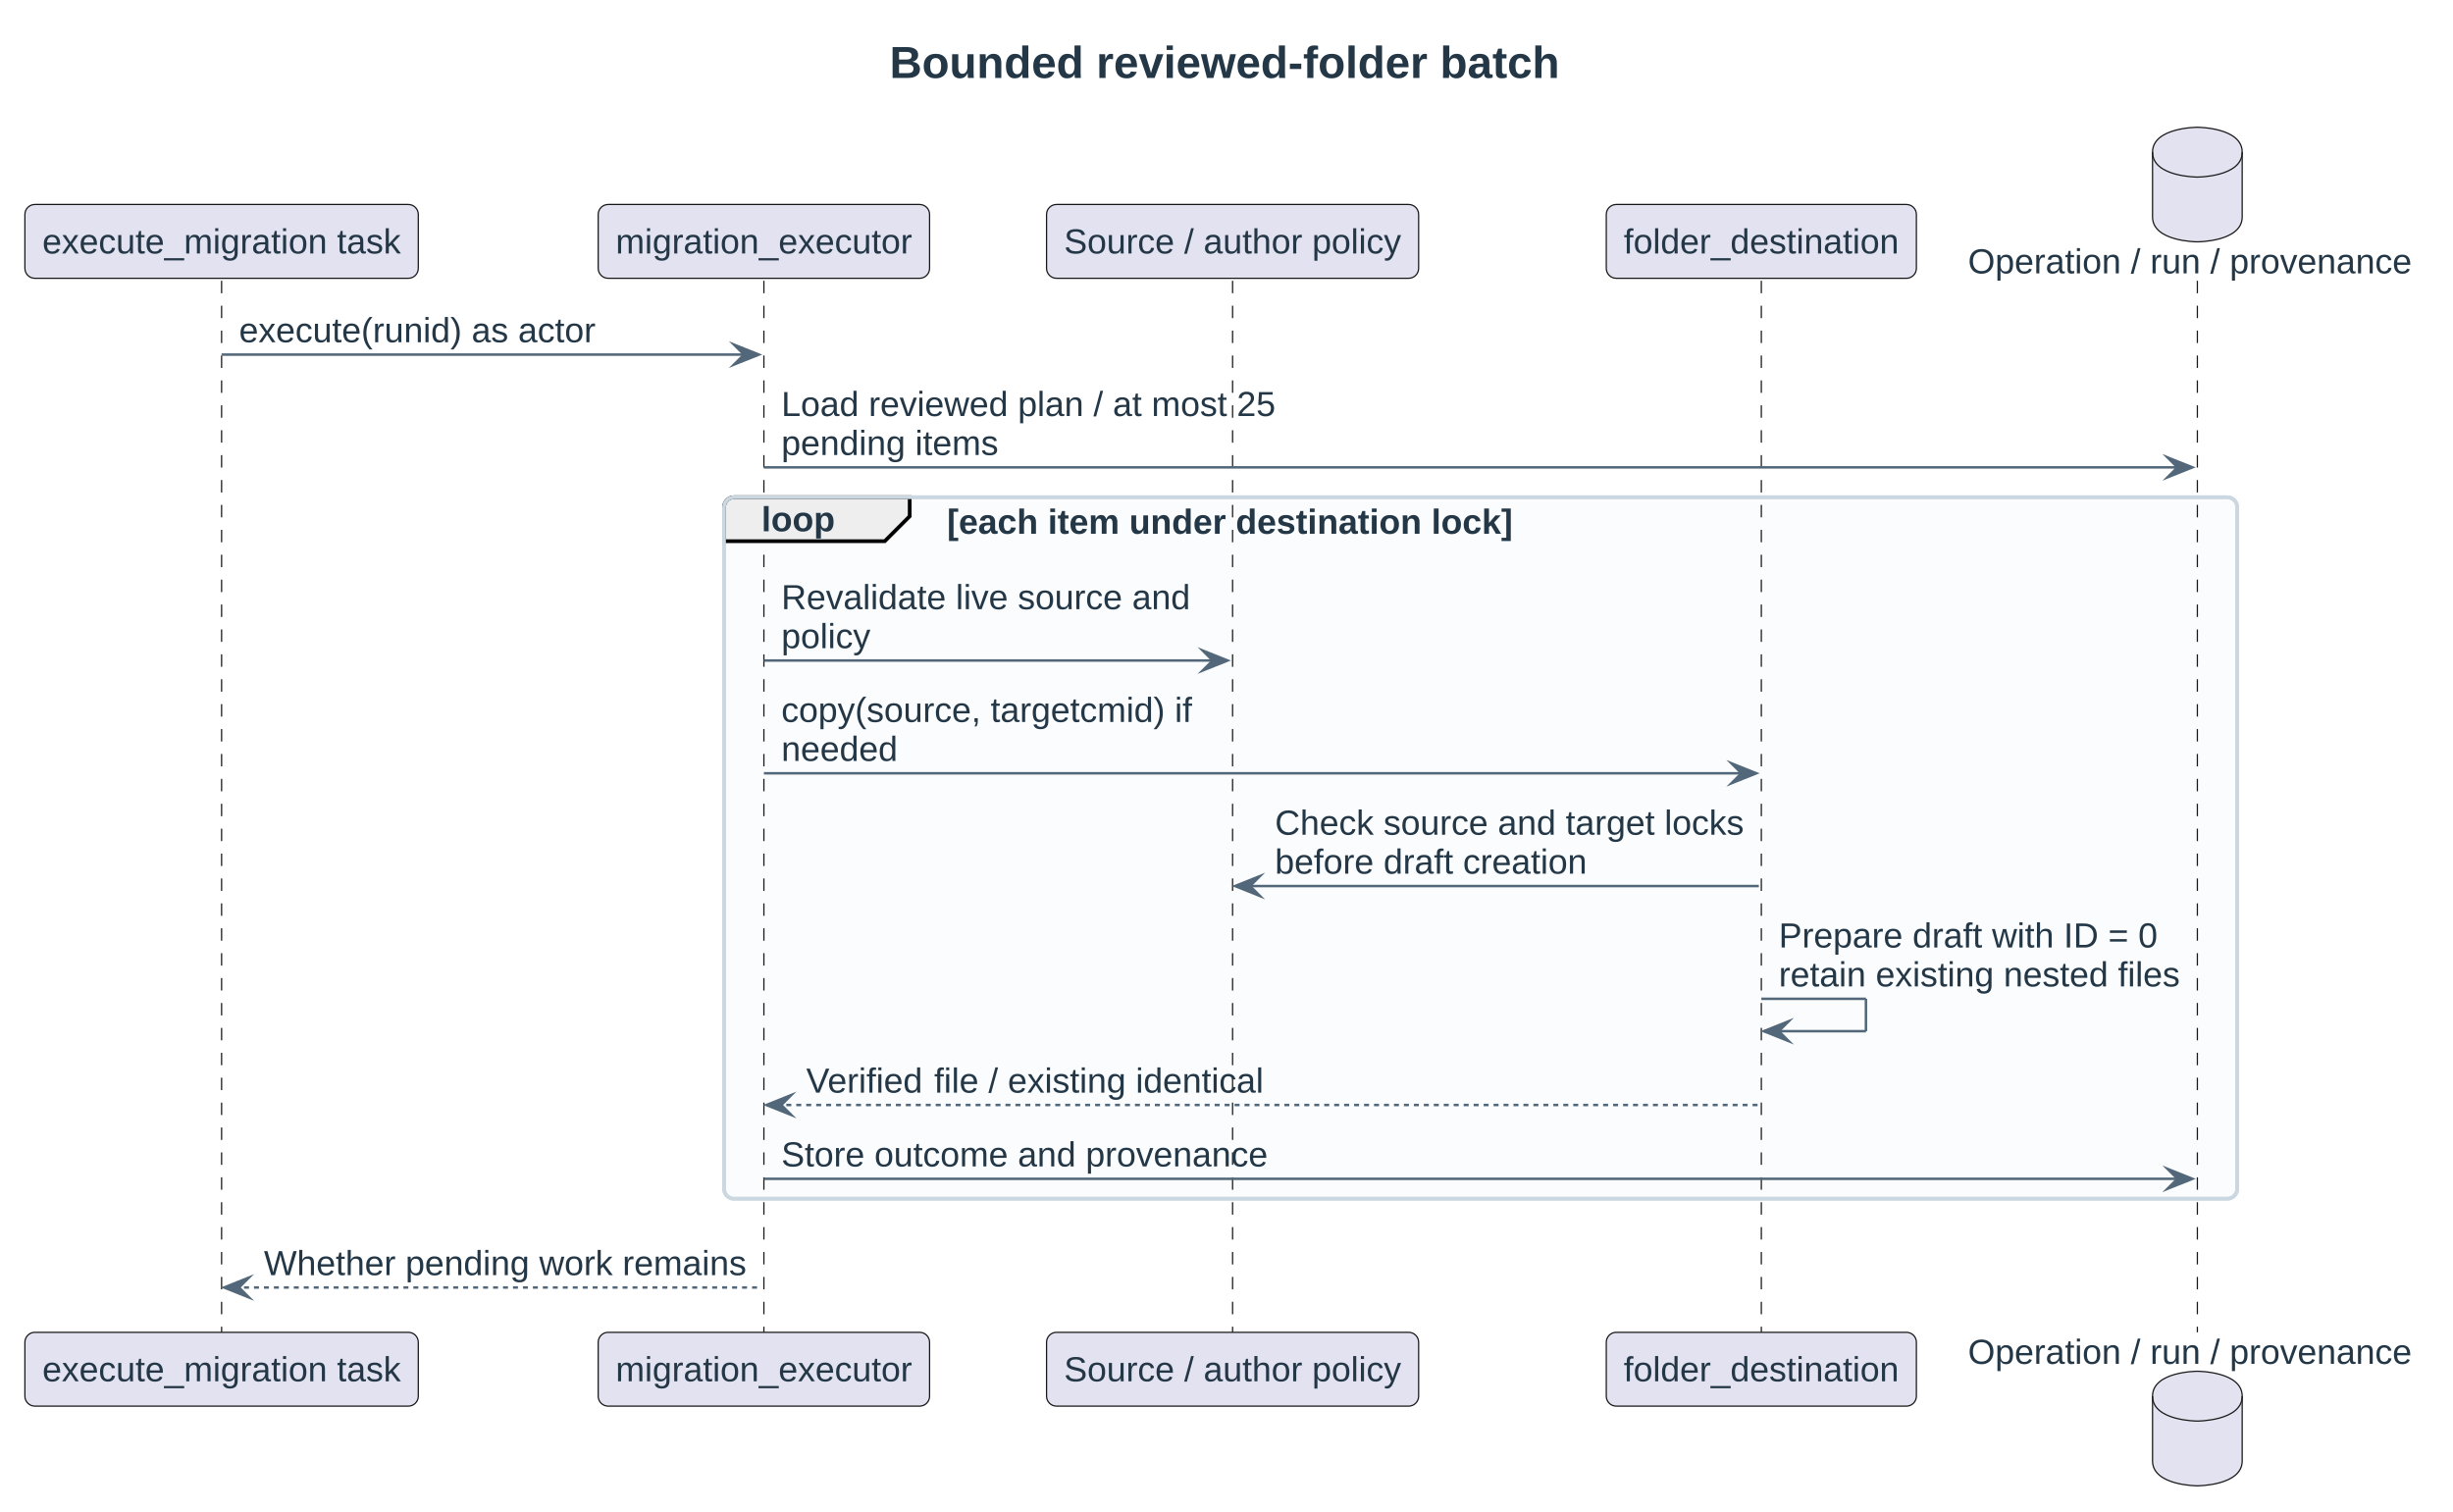
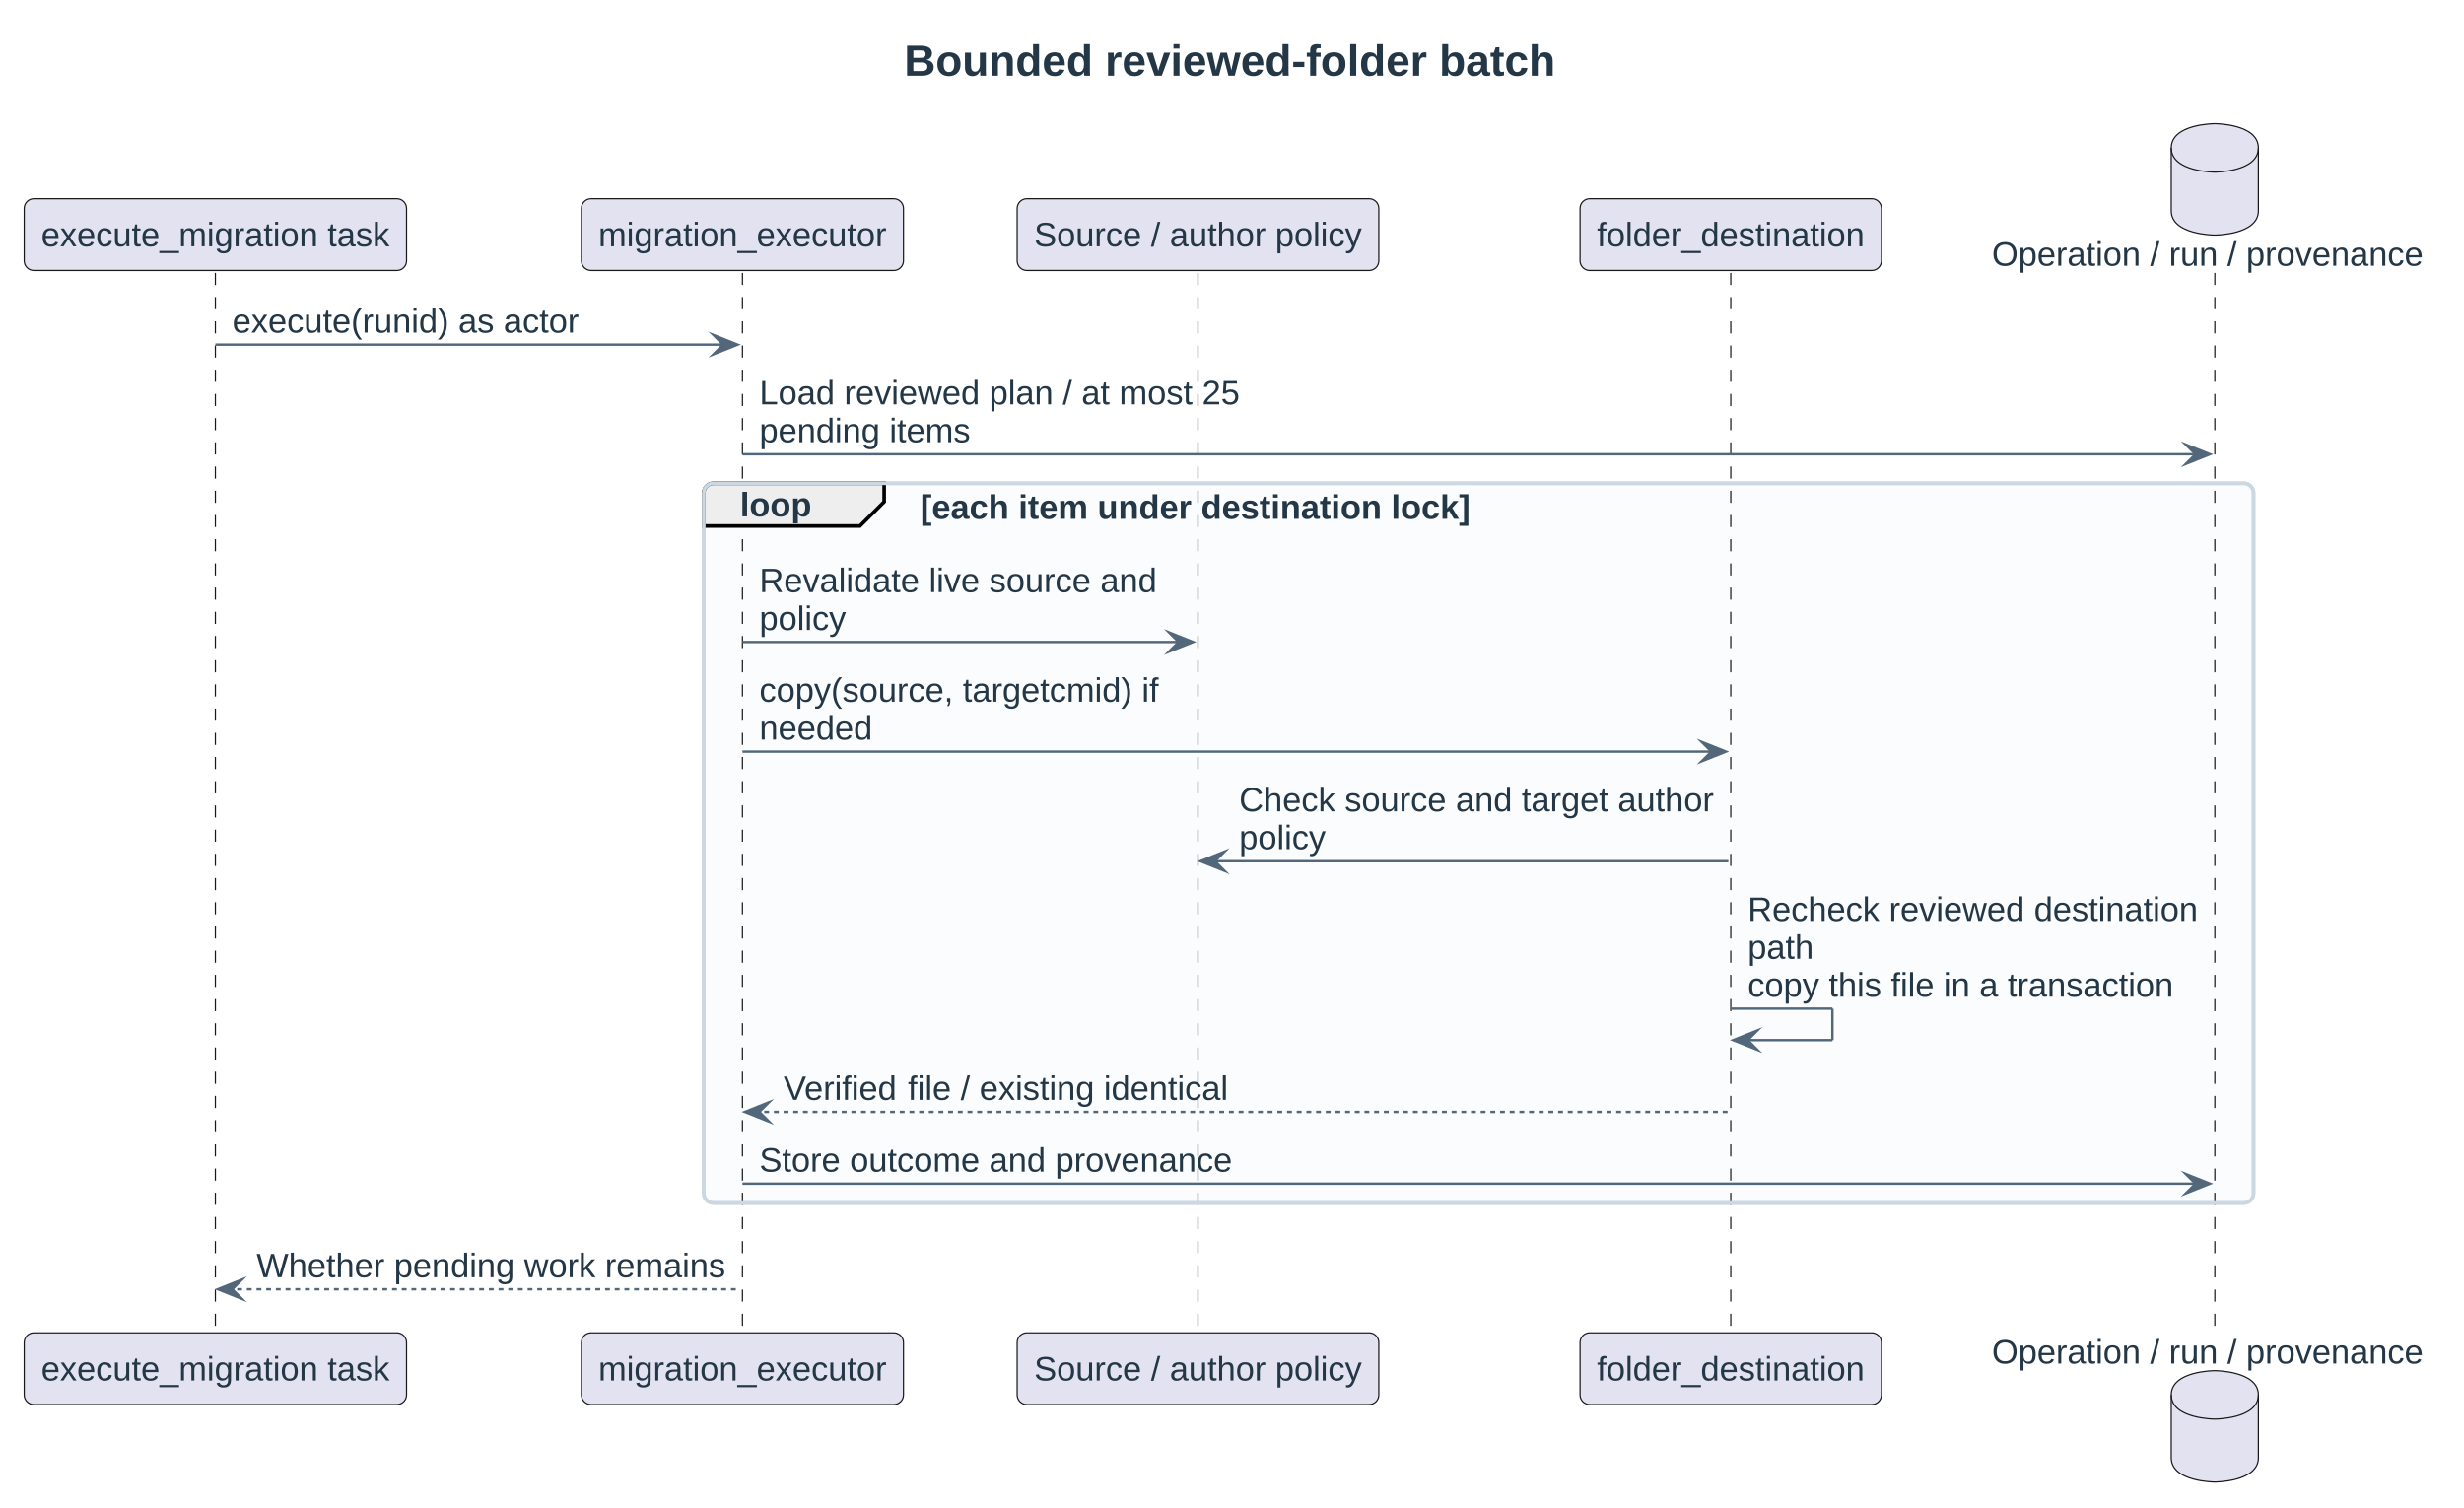
- <svg xmlns="http://www.w3.org/2000/svg" version="1.1" data-diagram-type="SEQUENCE" style="width:985px;height:607px;background:#FFFFFF;" width="985px" height="607px" viewBox="0 0 985 607" zoomAndPan="magnify" preserveAspectRatio="none" contentStyleType="text/css">
+ <svg xmlns="http://www.w3.org/2000/svg" version="1.1" data-diagram-type="SEQUENCE" style="width:1018px;height:623px;background:#FFFFFF;" width="1018px" height="623px" viewBox="0 0 1018 623" zoomAndPan="magnify" preserveAspectRatio="none" contentStyleType="text/css">
  <defs />
  <g font-family="sans-serif" lengthAdjust="spacing">
    <g class="title" data-source-line="3">
-       <text x="357.214" y="31.295" fill="#243746" font-size="18" textLength="269.033" font-weight="700" font-family="Arial">Bounded reviewed-folder batch</text>
+       <text x="373.566" y="31.295" fill="#243746" font-size="18" textLength="269.033" font-weight="700" font-family="Arial">Bounded reviewed-folder batch</text>
    </g>
-     <rect x="290.74" y="199.672" width="607.611" height="281.688" fill="#FAFCFD" style="stroke:#FAFCFD;stroke-width:1;" rx="4" ry="4" />
-     <rect x="290.74" y="199.672" width="607.611" height="281.688" fill="none" style="stroke:#CCD8E1;stroke-width:1.5;" rx="4" ry="4" />
+     <rect x="290.74" y="199.672" width="640.314" height="297.328" fill="#FAFCFD" style="stroke:#FAFCFD;stroke-width:1;" rx="4" ry="4" />
+     <rect x="290.74" y="199.672" width="640.314" height="297.328" fill="none" style="stroke:#CCD8E1;stroke-width:1.5;" rx="4" ry="4" />
    <g>
-       <rect x="85.482" y="112.75" width="8" height="422.25" fill="#000" fill-opacity="0" />
-       <line x1="88.982" y1="112.75" x2="88.982" y2="535" style="stroke:#181818;stroke-width:0.5;stroke-dasharray:5,5;" />
+       <rect x="85.482" y="112.75" width="8" height="437.891" fill="#000" fill-opacity="0" />
+       <line x1="88.982" y1="112.75" x2="88.982" y2="550.641" style="stroke:#181818;stroke-width:0.5;stroke-dasharray:5,5;" />
    </g>
    <g>
-       <rect x="303.24" y="112.75" width="8" height="422.25" fill="#000" fill-opacity="0" />
-       <line x1="306.74" y1="112.75" x2="306.74" y2="535" style="stroke:#181818;stroke-width:0.5;stroke-dasharray:5,5;" />
+       <rect x="303.24" y="112.75" width="8" height="437.891" fill="#000" fill-opacity="0" />
+       <line x1="306.74" y1="112.75" x2="306.74" y2="550.641" style="stroke:#181818;stroke-width:0.5;stroke-dasharray:5,5;" />
    </g>
    <g>
-       <rect x="491.446" y="112.75" width="8" height="422.25" fill="#000" fill-opacity="0" />
-       <line x1="494.946" y1="112.75" x2="494.946" y2="535" style="stroke:#181818;stroke-width:0.5;stroke-dasharray:5,5;" />
+       <rect x="491.446" y="112.75" width="8" height="437.891" fill="#000" fill-opacity="0" />
+       <line x1="494.946" y1="112.75" x2="494.946" y2="550.641" style="stroke:#181818;stroke-width:0.5;stroke-dasharray:5,5;" />
    </g>
    <g>
-       <rect x="703.763" y="112.75" width="8" height="422.25" fill="#000" fill-opacity="0" />
-       <line x1="707.263" y1="112.75" x2="707.263" y2="535" style="stroke:#181818;stroke-width:0.5;stroke-dasharray:5,5;" />
+       <rect x="711.563" y="112.75" width="8" height="437.891" fill="#000" fill-opacity="0" />
+       <line x1="715.063" y1="112.75" x2="715.063" y2="550.641" style="stroke:#181818;stroke-width:0.5;stroke-dasharray:5,5;" />
    </g>
    <g>
-       <rect x="878.852" y="112.75" width="8" height="422.25" fill="#000" fill-opacity="0" />
-       <line x1="882.352" y1="112.75" x2="882.352" y2="535" style="stroke:#181818;stroke-width:0.5;stroke-dasharray:5,5;" />
+       <rect x="911.555" y="112.75" width="8" height="437.891" fill="#000" fill-opacity="0" />
+       <line x1="915.055" y1="112.75" x2="915.055" y2="550.641" style="stroke:#181818;stroke-width:0.5;stroke-dasharray:5,5;" />
    </g>
    <rect x="10" y="82.109" width="157.965" height="29.641" fill="#E2E2F0" style="stroke:#181818;stroke-width:0.5;" rx="4" ry="4" />
    <text x="17" y="101.783" fill="#243746" font-size="14" textLength="143.965" font-family="Arial">execute_migration task</text>
    <rect x="240.209" y="82.109" width="133.062" height="29.641" fill="#E2E2F0" style="stroke:#181818;stroke-width:0.5;" rx="4" ry="4" />
    <text x="247.209" y="101.783" fill="#243746" font-size="14" textLength="119.062" font-family="Arial">migration_executor</text>
    <rect x="420.243" y="82.109" width="149.406" height="29.641" fill="#E2E2F0" style="stroke:#181818;stroke-width:0.5;" rx="4" ry="4" />
    <text x="427.243" y="101.783" fill="#243746" font-size="14" textLength="135.406" font-family="Arial">Source / author policy</text>
-     <rect x="645.001" y="82.109" width="124.523" height="29.641" fill="#E2E2F0" style="stroke:#181818;stroke-width:0.5;" rx="4" ry="4" />
-     <text x="652.001" y="101.783" fill="#243746" font-size="14" textLength="110.523" font-family="Arial">folder_destination</text>
-     <text x="790.242" y="109.783" fill="#243746" font-size="14" textLength="178.22" font-family="Arial">Operation / run / provenance</text>
-     <path d="M864.352,61.109 C864.352,51.109 882.352,51.109 882.352,51.109 C882.352,51.109 900.352,51.109 900.352,61.109 L900.352,87.109 C900.352,97.109 882.352,97.109 882.352,97.109 C882.352,97.109 864.352,97.109 864.352,87.109 L864.352,61.109" style="stroke:#181818;stroke-width:0.5;" fill="#E2E2F0" />
-     <path d="M864.352,61.109 C864.352,71.109 882.352,71.109 882.352,71.109 C882.352,71.109 900.352,71.109 900.352,61.109" style="stroke:#181818;stroke-width:0.5;" fill="none" />
-     <rect x="10" y="535" width="157.965" height="29.641" fill="#E2E2F0" style="stroke:#181818;stroke-width:0.5;" rx="4" ry="4" />
-     <text x="17" y="554.674" fill="#243746" font-size="14" textLength="143.965" font-family="Arial">execute_migration task</text>
-     <rect x="240.209" y="535" width="133.062" height="29.641" fill="#E2E2F0" style="stroke:#181818;stroke-width:0.5;" rx="4" ry="4" />
-     <text x="247.209" y="554.674" fill="#243746" font-size="14" textLength="119.062" font-family="Arial">migration_executor</text>
-     <rect x="420.243" y="535" width="149.406" height="29.641" fill="#E2E2F0" style="stroke:#181818;stroke-width:0.5;" rx="4" ry="4" />
-     <text x="427.243" y="554.674" fill="#243746" font-size="14" textLength="135.406" font-family="Arial">Source / author policy</text>
-     <rect x="645.001" y="535" width="124.523" height="29.641" fill="#E2E2F0" style="stroke:#181818;stroke-width:0.5;" rx="4" ry="4" />
-     <text x="652.001" y="554.674" fill="#243746" font-size="14" textLength="110.523" font-family="Arial">folder_destination</text>
-     <text x="790.242" y="547.674" fill="#243746" font-size="14" textLength="178.22" font-family="Arial">Operation / run / provenance</text>
-     <path d="M864.352,560.641 C864.352,550.641 882.352,550.641 882.352,550.641 C882.352,550.641 900.352,550.641 900.352,560.641 L900.352,586.641 C900.352,596.641 882.352,596.641 882.352,596.641 C882.352,596.641 864.352,596.641 864.352,586.641 L864.352,560.641" style="stroke:#181818;stroke-width:0.5;" fill="#E2E2F0" />
-     <path d="M864.352,560.641 C864.352,570.641 882.352,570.641 882.352,570.641 C882.352,570.641 900.352,570.641 900.352,560.641" style="stroke:#181818;stroke-width:0.5;" fill="none" />
+     <rect x="652.801" y="82.109" width="124.523" height="29.641" fill="#E2E2F0" style="stroke:#181818;stroke-width:0.5;" rx="4" ry="4" />
+     <text x="659.801" y="101.783" fill="#243746" font-size="14" textLength="110.523" font-family="Arial">folder_destination</text>
+     <text x="822.945" y="109.783" fill="#243746" font-size="14" textLength="178.22" font-family="Arial">Operation / run / provenance</text>
+     <path d="M897.055,61.109 C897.055,51.109 915.055,51.109 915.055,51.109 C915.055,51.109 933.055,51.109 933.055,61.109 L933.055,87.109 C933.055,97.109 915.055,97.109 915.055,97.109 C915.055,97.109 897.055,97.109 897.055,87.109 L897.055,61.109" style="stroke:#181818;stroke-width:0.5;" fill="#E2E2F0" />
+     <path d="M897.055,61.109 C897.055,71.109 915.055,71.109 915.055,71.109 C915.055,71.109 933.055,71.109 933.055,61.109" style="stroke:#181818;stroke-width:0.5;" fill="none" />
+     <rect x="10" y="550.641" width="157.965" height="29.641" fill="#E2E2F0" style="stroke:#181818;stroke-width:0.5;" rx="4" ry="4" />
+     <text x="17" y="570.314" fill="#243746" font-size="14" textLength="143.965" font-family="Arial">execute_migration task</text>
+     <rect x="240.209" y="550.641" width="133.062" height="29.641" fill="#E2E2F0" style="stroke:#181818;stroke-width:0.5;" rx="4" ry="4" />
+     <text x="247.209" y="570.314" fill="#243746" font-size="14" textLength="119.062" font-family="Arial">migration_executor</text>
+     <rect x="420.243" y="550.641" width="149.406" height="29.641" fill="#E2E2F0" style="stroke:#181818;stroke-width:0.5;" rx="4" ry="4" />
+     <text x="427.243" y="570.314" fill="#243746" font-size="14" textLength="135.406" font-family="Arial">Source / author policy</text>
+     <rect x="652.801" y="550.641" width="124.523" height="29.641" fill="#E2E2F0" style="stroke:#181818;stroke-width:0.5;" rx="4" ry="4" />
+     <text x="659.801" y="570.314" fill="#243746" font-size="14" textLength="110.523" font-family="Arial">folder_destination</text>
+     <text x="822.945" y="563.314" fill="#243746" font-size="14" textLength="178.22" font-family="Arial">Operation / run / provenance</text>
+     <path d="M897.055,576.281 C897.055,566.281 915.055,566.281 915.055,566.281 C915.055,566.281 933.055,566.281 933.055,576.281 L933.055,602.281 C933.055,612.281 915.055,612.281 915.055,612.281 C915.055,612.281 897.055,612.281 897.055,602.281 L897.055,576.281" style="stroke:#181818;stroke-width:0.5;" fill="#E2E2F0" />
+     <path d="M897.055,576.281 C897.055,586.281 915.055,586.281 915.055,586.281 C915.055,586.281 933.055,586.281 933.055,576.281" style="stroke:#181818;stroke-width:0.5;" fill="none" />
    <polygon points="294.74,138.391,304.74,142.391,294.74,146.391,298.74,142.391" fill="#526779" style="stroke:#526779;stroke-width:1;stroke-linejoin:miter;stroke-miterlimit:10;" />
    <line x1="88.982" y1="142.391" x2="300.74" y2="142.391" style="stroke:#526779;stroke-width:1;" />
    <text x="95.982" y="137.424" fill="#243746" font-size="14" textLength="89.489" font-family="Arial">execute(runid)</text>
    <text x="185.472" y="137.424" fill="#243746" font-size="14" font-family="Arial"> </text>
    <text x="189.361" y="137.424" fill="#243746" font-size="14" textLength="14.786" font-family="Arial">as</text>
    <text x="204.147" y="137.424" fill="#243746" font-size="14" font-family="Arial"> </text>
    <text x="208.037" y="137.424" fill="#243746" font-size="14" textLength="31.124" font-family="Arial">actor</text>
-     <polygon points="870.352,183.672,880.352,187.672,870.352,191.672,874.352,187.672" fill="#526779" style="stroke:#526779;stroke-width:1;stroke-linejoin:miter;stroke-miterlimit:10;" />
-     <line x1="306.74" y1="187.672" x2="876.352" y2="187.672" style="stroke:#526779;stroke-width:1;" />
+     <polygon points="903.055,183.672,913.055,187.672,903.055,191.672,907.055,187.672" fill="#526779" style="stroke:#526779;stroke-width:1;stroke-linejoin:miter;stroke-miterlimit:10;" />
+     <line x1="306.74" y1="187.672" x2="909.055" y2="187.672" style="stroke:#526779;stroke-width:1;" />
    <text x="313.74" y="167.064" fill="#243746" font-size="14" textLength="31.145" font-family="Arial">Load</text>
    <text x="344.885" y="167.064" fill="#243746" font-size="14" font-family="Arial"> </text>
    <text x="348.774" y="167.064" fill="#243746" font-size="14" textLength="56.027" font-family="Arial">reviewed</text>
    <text x="404.802" y="167.064" fill="#243746" font-size="14" font-family="Arial"> </text>
    <text x="408.691" y="167.064" fill="#243746" font-size="14" textLength="26.469" font-family="Arial">plan</text>
    <text x="435.16" y="167.064" fill="#243746" font-size="14" font-family="Arial"> </text>
    <text x="439.05" y="167.064" fill="#243746" font-size="14" font-family="Arial">/</text>
    <text x="442.939" y="167.064" fill="#243746" font-size="14" font-family="Arial"> </text>
    <text x="446.829" y="167.064" fill="#243746" font-size="14" textLength="11.676" font-family="Arial">at</text>
    <text x="458.505" y="167.064" fill="#243746" font-size="14" font-family="Arial"> </text>
    <text x="462.395" y="167.064" fill="#243746" font-size="14" textLength="30.338" font-family="Arial">most</text>
    <text x="492.732" y="167.064" fill="#243746" font-size="14" font-family="Arial"> </text>
    <text x="496.622" y="167.064" fill="#243746" font-size="14" textLength="15.572" font-family="Arial">25</text>
    <text x="313.74" y="182.705" fill="#243746" font-size="14" textLength="49.827" font-family="Arial">pending</text>
    <text x="363.567" y="182.705" fill="#243746" font-size="14" font-family="Arial"> </text>
    <text x="367.457" y="182.705" fill="#243746" font-size="14" textLength="33.448" font-family="Arial">items</text>
    <path d="M294.74,199.672 L365.285,199.672 L365.285,207.313 L355.285,217.313 L290.74,217.313 L290.74,203.672 A4,4 0 0 1 294.74,199.672" style="stroke:#000;stroke-width:1.5;" fill="#EEE" />
-     <rect x="290.74" y="199.672" width="607.611" height="281.688" fill="none" style="stroke:#CCD8E1;stroke-width:1.5;" rx="4" ry="4" />
+     <rect x="290.74" y="199.672" width="640.314" height="297.328" fill="none" style="stroke:#CCD8E1;stroke-width:1.5;" rx="4" ry="4" />
    <text x="305.74" y="213.346" fill="#243746" font-size="14" textLength="29.545" font-weight="700" font-family="Arial">loop</text>
    <text x="380.285" y="214.346" fill="#243746" font-size="14" textLength="227.151" font-weight="700" font-family="Arial">[each item under destination lock]</text>
    <polygon points="482.946,261.234,492.946,265.234,482.946,269.234,486.946,265.234" fill="#526779" style="stroke:#526779;stroke-width:1;stroke-linejoin:miter;stroke-miterlimit:10;" />
    <line x1="306.74" y1="265.234" x2="488.946" y2="265.234" style="stroke:#526779;stroke-width:1;" />
    <text x="313.74" y="244.627" fill="#243746" font-size="14" textLength="66.151" font-family="Arial">Revalidate</text>
    <text x="379.892" y="244.627" fill="#243746" font-size="14" font-family="Arial"> </text>
    <text x="383.781" y="244.627" fill="#243746" font-size="14" textLength="21.007" font-family="Arial">live</text>
    <text x="404.788" y="244.627" fill="#243746" font-size="14" font-family="Arial"> </text>
    <text x="408.678" y="244.627" fill="#243746" font-size="14" textLength="42.021" font-family="Arial">source</text>
    <text x="450.698" y="244.627" fill="#243746" font-size="14" font-family="Arial"> </text>
    <text x="454.588" y="244.627" fill="#243746" font-size="14" textLength="23.358" font-family="Arial">and</text>
    <text x="313.74" y="260.268" fill="#243746" font-size="14" textLength="35.793" font-family="Arial">policy</text>
-     <polygon points="695.263,306.516,705.263,310.516,695.263,314.516,699.263,310.516" fill="#526779" style="stroke:#526779;stroke-width:1;stroke-linejoin:miter;stroke-miterlimit:10;" />
-     <line x1="306.74" y1="310.516" x2="701.263" y2="310.516" style="stroke:#526779;stroke-width:1;" />
+     <polygon points="703.063,306.516,713.063,310.516,703.063,314.516,707.063,310.516" fill="#526779" style="stroke:#526779;stroke-width:1;stroke-linejoin:miter;stroke-miterlimit:10;" />
+     <line x1="306.74" y1="310.516" x2="709.063" y2="310.516" style="stroke:#526779;stroke-width:1;" />
    <text x="313.74" y="289.908" fill="#243746" font-size="14" textLength="80.145" font-family="Arial">copy(source,</text>
    <text x="393.885" y="289.908" fill="#243746" font-size="14" font-family="Arial"> </text>
    <text x="397.774" y="289.908" fill="#243746" font-size="14" textLength="70.021" font-family="Arial">targetcmid)</text>
    <text x="467.795" y="289.908" fill="#243746" font-size="14" font-family="Arial"> </text>
    <text x="471.685" y="289.908" fill="#243746" font-size="14" textLength="7" font-family="Arial">if</text>
    <text x="313.74" y="305.549" fill="#243746" font-size="14" textLength="46.717" font-family="Arial">needed</text>
    <polygon points="505.946,351.797,495.946,355.797,505.946,359.797,501.946,355.797" fill="#526779" style="stroke:#526779;stroke-width:1;stroke-linejoin:miter;stroke-miterlimit:10;" />
-     <line x1="499.946" y1="355.797" x2="706.263" y2="355.797" style="stroke:#526779;stroke-width:1;" />
+     <line x1="499.946" y1="355.797" x2="714.063" y2="355.797" style="stroke:#526779;stroke-width:1;" />
    <text x="511.946" y="335.189" fill="#243746" font-size="14" textLength="39.683" font-family="Arial">Check</text>
    <text x="551.629" y="335.189" fill="#243746" font-size="14" font-family="Arial"> </text>
    <text x="555.519" y="335.189" fill="#243746" font-size="14" textLength="42.021" font-family="Arial">source</text>
    <text x="597.539" y="335.189" fill="#243746" font-size="14" font-family="Arial"> </text>
    <text x="601.429" y="335.189" fill="#243746" font-size="14" textLength="23.358" font-family="Arial">and</text>
    <text x="624.787" y="335.189" fill="#243746" font-size="14" font-family="Arial"> </text>
    <text x="628.677" y="335.189" fill="#243746" font-size="14" textLength="35.8" font-family="Arial">target</text>
    <text x="664.477" y="335.189" fill="#243746" font-size="14" font-family="Arial"> </text>
-     <text x="668.366" y="335.189" fill="#243746" font-size="14" textLength="31.896" font-family="Arial">locks</text>
-     <text x="511.946" y="350.83" fill="#243746" font-size="14" textLength="39.696" font-family="Arial">before</text>
-     <text x="551.643" y="350.83" fill="#243746" font-size="14" font-family="Arial"> </text>
-     <text x="555.532" y="350.83" fill="#243746" font-size="14" textLength="28.014" font-family="Arial">draft</text>
-     <text x="583.546" y="350.83" fill="#243746" font-size="14" font-family="Arial"> </text>
-     <text x="587.436" y="350.83" fill="#243746" font-size="14" textLength="49.807" font-family="Arial">creation</text>
-     <line x1="707.263" y1="401.078" x2="749.263" y2="401.078" style="stroke:#526779;stroke-width:1;" />
-     <line x1="749.263" y1="401.078" x2="749.263" y2="414.078" style="stroke:#526779;stroke-width:1;" />
-     <line x1="708.263" y1="414.078" x2="749.263" y2="414.078" style="stroke:#526779;stroke-width:1;" />
-     <polygon points="718.263,410.078,708.263,414.078,718.263,418.078,714.263,414.078" fill="#526779" style="stroke:#526779;stroke-width:1;stroke-linejoin:miter;stroke-miterlimit:10;" />
-     <text x="714.263" y="380.471" fill="#243746" font-size="14" textLength="49.807" font-family="Arial">Prepare</text>
-     <text x="764.069" y="380.471" fill="#243746" font-size="14" font-family="Arial"> </text>
-     <text x="767.959" y="380.471" fill="#243746" font-size="14" textLength="28.014" font-family="Arial">draft</text>
-     <text x="795.973" y="380.471" fill="#243746" font-size="14" font-family="Arial"> </text>
-     <text x="799.862" y="380.471" fill="#243746" font-size="14" textLength="24.896" font-family="Arial">with</text>
-     <text x="824.759" y="380.471" fill="#243746" font-size="14" font-family="Arial"> </text>
-     <text x="828.648" y="380.471" fill="#243746" font-size="14" textLength="14" font-family="Arial">ID</text>
-     <text x="842.648" y="380.471" fill="#243746" font-size="14" font-family="Arial"> </text>
-     <text x="846.538" y="380.471" fill="#243746" font-size="14" font-family="Arial">=</text>
-     <text x="854.714" y="380.471" fill="#243746" font-size="14" font-family="Arial"> </text>
-     <text x="858.604" y="380.471" fill="#243746" font-size="14" font-family="Arial">0</text>
-     <text x="714.263" y="396.111" fill="#243746" font-size="14" textLength="35.021" font-family="Arial">retain</text>
-     <text x="749.283" y="396.111" fill="#243746" font-size="14" font-family="Arial"> </text>
-     <text x="753.173" y="396.111" fill="#243746" font-size="14" textLength="47.469" font-family="Arial">existing</text>
-     <text x="800.642" y="396.111" fill="#243746" font-size="14" font-family="Arial"> </text>
-     <text x="804.531" y="396.111" fill="#243746" font-size="14" textLength="42.034" font-family="Arial">nested</text>
-     <text x="846.565" y="396.111" fill="#243746" font-size="14" font-family="Arial"> </text>
-     <text x="850.455" y="396.111" fill="#243746" font-size="14" textLength="24.896" font-family="Arial">files</text>
-     <polygon points="317.74,439.719,307.74,443.719,317.74,447.719,313.74,443.719" fill="#526779" style="stroke:#526779;stroke-width:1;stroke-linejoin:miter;stroke-miterlimit:10;" />
-     <line x1="311.74" y1="443.719" x2="706.263" y2="443.719" style="stroke:#526779;stroke-width:1;stroke-dasharray:2,2;" />
-     <text x="323.74" y="438.752" fill="#243746" font-size="14" textLength="47.469" font-family="Arial">Verified</text>
-     <text x="371.209" y="438.752" fill="#243746" font-size="14" font-family="Arial"> </text>
-     <text x="375.099" y="438.752" fill="#243746" font-size="14" textLength="17.896" font-family="Arial">file</text>
-     <text x="392.995" y="438.752" fill="#243746" font-size="14" font-family="Arial"> </text>
-     <text x="396.885" y="438.752" fill="#243746" font-size="14" font-family="Arial">/</text>
-     <text x="400.774" y="438.752" fill="#243746" font-size="14" font-family="Arial"> </text>
-     <text x="404.664" y="438.752" fill="#243746" font-size="14" textLength="47.469" font-family="Arial">existing</text>
-     <text x="452.133" y="438.752" fill="#243746" font-size="14" font-family="Arial"> </text>
-     <text x="456.022" y="438.752" fill="#243746" font-size="14" textLength="51.365" font-family="Arial">identical</text>
-     <polygon points="870.352,469.359,880.352,473.359,870.352,477.359,874.352,473.359" fill="#526779" style="stroke:#526779;stroke-width:1;stroke-linejoin:miter;stroke-miterlimit:10;" />
-     <line x1="306.74" y1="473.359" x2="876.352" y2="473.359" style="stroke:#526779;stroke-width:1;" />
-     <text x="313.74" y="468.393" fill="#243746" font-size="14" textLength="33.462" font-family="Arial">Store</text>
-     <text x="347.202" y="468.393" fill="#243746" font-size="14" font-family="Arial"> </text>
-     <text x="351.092" y="468.393" fill="#243746" font-size="14" textLength="53.696" font-family="Arial">outcome</text>
-     <text x="404.788" y="468.393" fill="#243746" font-size="14" font-family="Arial"> </text>
-     <text x="408.678" y="468.393" fill="#243746" font-size="14" textLength="23.358" font-family="Arial">and</text>
-     <text x="432.036" y="468.393" fill="#243746" font-size="14" font-family="Arial"> </text>
-     <text x="435.926" y="468.393" fill="#243746" font-size="14" textLength="73.165" font-family="Arial">provenance</text>
-     <polygon points="99.982,513,89.982,517,99.982,521,95.982,517" fill="#526779" style="stroke:#526779;stroke-width:1;stroke-linejoin:miter;stroke-miterlimit:10;" />
-     <line x1="93.982" y1="517" x2="305.74" y2="517" style="stroke:#526779;stroke-width:1;stroke-dasharray:2,2;" />
-     <text x="105.982" y="512.033" fill="#243746" font-size="14" textLength="52.91" font-family="Arial">Whether</text>
-     <text x="158.893" y="512.033" fill="#243746" font-size="14" font-family="Arial"> </text>
-     <text x="162.782" y="512.033" fill="#243746" font-size="14" textLength="49.827" font-family="Arial">pending</text>
-     <text x="212.609" y="512.033" fill="#243746" font-size="14" font-family="Arial"> </text>
-     <text x="216.499" y="512.033" fill="#243746" font-size="14" textLength="29.559" font-family="Arial">work</text>
-     <text x="246.058" y="512.033" fill="#243746" font-size="14" font-family="Arial"> </text>
-     <text x="249.947" y="512.033" fill="#243746" font-size="14" textLength="49.793" font-family="Arial">remains</text>
+     <text x="668.366" y="335.189" fill="#243746" font-size="14" textLength="39.696" font-family="Arial">author</text>
+     <text x="511.946" y="350.83" fill="#243746" font-size="14" textLength="35.793" font-family="Arial">policy</text>
+     <line x1="715.063" y1="416.719" x2="757.063" y2="416.719" style="stroke:#526779;stroke-width:1;" />
+     <line x1="757.063" y1="416.719" x2="757.063" y2="429.719" style="stroke:#526779;stroke-width:1;" />
+     <line x1="716.063" y1="429.719" x2="757.063" y2="429.719" style="stroke:#526779;stroke-width:1;" />
+     <polygon points="726.063,425.719,716.063,429.719,726.063,433.719,722.063,429.719" fill="#526779" style="stroke:#526779;stroke-width:1;stroke-linejoin:miter;stroke-miterlimit:10;" />
+     <text x="722.063" y="380.471" fill="#243746" font-size="14" textLength="54.469" font-family="Arial">Recheck</text>
+     <text x="776.531" y="380.471" fill="#243746" font-size="14" font-family="Arial"> </text>
+     <text x="780.421" y="380.471" fill="#243746" font-size="14" textLength="56.027" font-family="Arial">reviewed</text>
+     <text x="836.448" y="380.471" fill="#243746" font-size="14" font-family="Arial"> </text>
+     <text x="840.338" y="380.471" fill="#243746" font-size="14" textLength="67.717" font-family="Arial">destination</text>
+     <text x="722.063" y="396.111" fill="#243746" font-size="14" textLength="27.248" font-family="Arial">path</text>
+     <text x="722.063" y="411.752" fill="#243746" font-size="14" textLength="29.572" font-family="Arial">copy</text>
+     <text x="751.635" y="411.752" fill="#243746" font-size="14" font-family="Arial"> </text>
+     <text x="755.524" y="411.752" fill="#243746" font-size="14" textLength="21.786" font-family="Arial">this</text>
+     <text x="777.311" y="411.752" fill="#243746" font-size="14" font-family="Arial"> </text>
+     <text x="781.2" y="411.752" fill="#243746" font-size="14" textLength="17.896" font-family="Arial">file</text>
+     <text x="799.097" y="411.752" fill="#243746" font-size="14" font-family="Arial"> </text>
+     <text x="802.986" y="411.752" fill="#243746" font-size="14" textLength="10.896" font-family="Arial">in</text>
+     <text x="813.883" y="411.752" fill="#243746" font-size="14" font-family="Arial"> </text>
+     <text x="817.772" y="411.752" fill="#243746" font-size="14" font-family="Arial">a</text>
+     <text x="825.559" y="411.752" fill="#243746" font-size="14" font-family="Arial"> </text>
+     <text x="829.448" y="411.752" fill="#243746" font-size="14" textLength="68.482" font-family="Arial">transaction</text>
+     <polygon points="317.74,455.359,307.74,459.359,317.74,463.359,313.74,459.359" fill="#526779" style="stroke:#526779;stroke-width:1;stroke-linejoin:miter;stroke-miterlimit:10;" />
+     <line x1="311.74" y1="459.359" x2="714.063" y2="459.359" style="stroke:#526779;stroke-width:1;stroke-dasharray:2,2;" />
+     <text x="323.74" y="454.393" fill="#243746" font-size="14" textLength="47.469" font-family="Arial">Verified</text>
+     <text x="371.209" y="454.393" fill="#243746" font-size="14" font-family="Arial"> </text>
+     <text x="375.099" y="454.393" fill="#243746" font-size="14" textLength="17.896" font-family="Arial">file</text>
+     <text x="392.995" y="454.393" fill="#243746" font-size="14" font-family="Arial"> </text>
+     <text x="396.885" y="454.393" fill="#243746" font-size="14" font-family="Arial">/</text>
+     <text x="400.774" y="454.393" fill="#243746" font-size="14" font-family="Arial"> </text>
+     <text x="404.664" y="454.393" fill="#243746" font-size="14" textLength="47.469" font-family="Arial">existing</text>
+     <text x="452.133" y="454.393" fill="#243746" font-size="14" font-family="Arial"> </text>
+     <text x="456.022" y="454.393" fill="#243746" font-size="14" textLength="51.365" font-family="Arial">identical</text>
+     <polygon points="903.055,485,913.055,489,903.055,493,907.055,489" fill="#526779" style="stroke:#526779;stroke-width:1;stroke-linejoin:miter;stroke-miterlimit:10;" />
+     <line x1="306.74" y1="489" x2="909.055" y2="489" style="stroke:#526779;stroke-width:1;" />
+     <text x="313.74" y="484.033" fill="#243746" font-size="14" textLength="33.462" font-family="Arial">Store</text>
+     <text x="347.202" y="484.033" fill="#243746" font-size="14" font-family="Arial"> </text>
+     <text x="351.092" y="484.033" fill="#243746" font-size="14" textLength="53.696" font-family="Arial">outcome</text>
+     <text x="404.788" y="484.033" fill="#243746" font-size="14" font-family="Arial"> </text>
+     <text x="408.678" y="484.033" fill="#243746" font-size="14" textLength="23.358" font-family="Arial">and</text>
+     <text x="432.036" y="484.033" fill="#243746" font-size="14" font-family="Arial"> </text>
+     <text x="435.926" y="484.033" fill="#243746" font-size="14" textLength="73.165" font-family="Arial">provenance</text>
+     <polygon points="99.982,528.641,89.982,532.641,99.982,536.641,95.982,532.641" fill="#526779" style="stroke:#526779;stroke-width:1;stroke-linejoin:miter;stroke-miterlimit:10;" />
+     <line x1="93.982" y1="532.641" x2="305.74" y2="532.641" style="stroke:#526779;stroke-width:1;stroke-dasharray:2,2;" />
+     <text x="105.982" y="527.674" fill="#243746" font-size="14" textLength="52.91" font-family="Arial">Whether</text>
+     <text x="158.893" y="527.674" fill="#243746" font-size="14" font-family="Arial"> </text>
+     <text x="162.782" y="527.674" fill="#243746" font-size="14" textLength="49.827" font-family="Arial">pending</text>
+     <text x="212.609" y="527.674" fill="#243746" font-size="14" font-family="Arial"> </text>
+     <text x="216.499" y="527.674" fill="#243746" font-size="14" textLength="29.559" font-family="Arial">work</text>
+     <text x="246.058" y="527.674" fill="#243746" font-size="14" font-family="Arial"> </text>
+     <text x="249.947" y="527.674" fill="#243746" font-size="14" textLength="49.793" font-family="Arial">remains</text>
  </g>
</svg>
